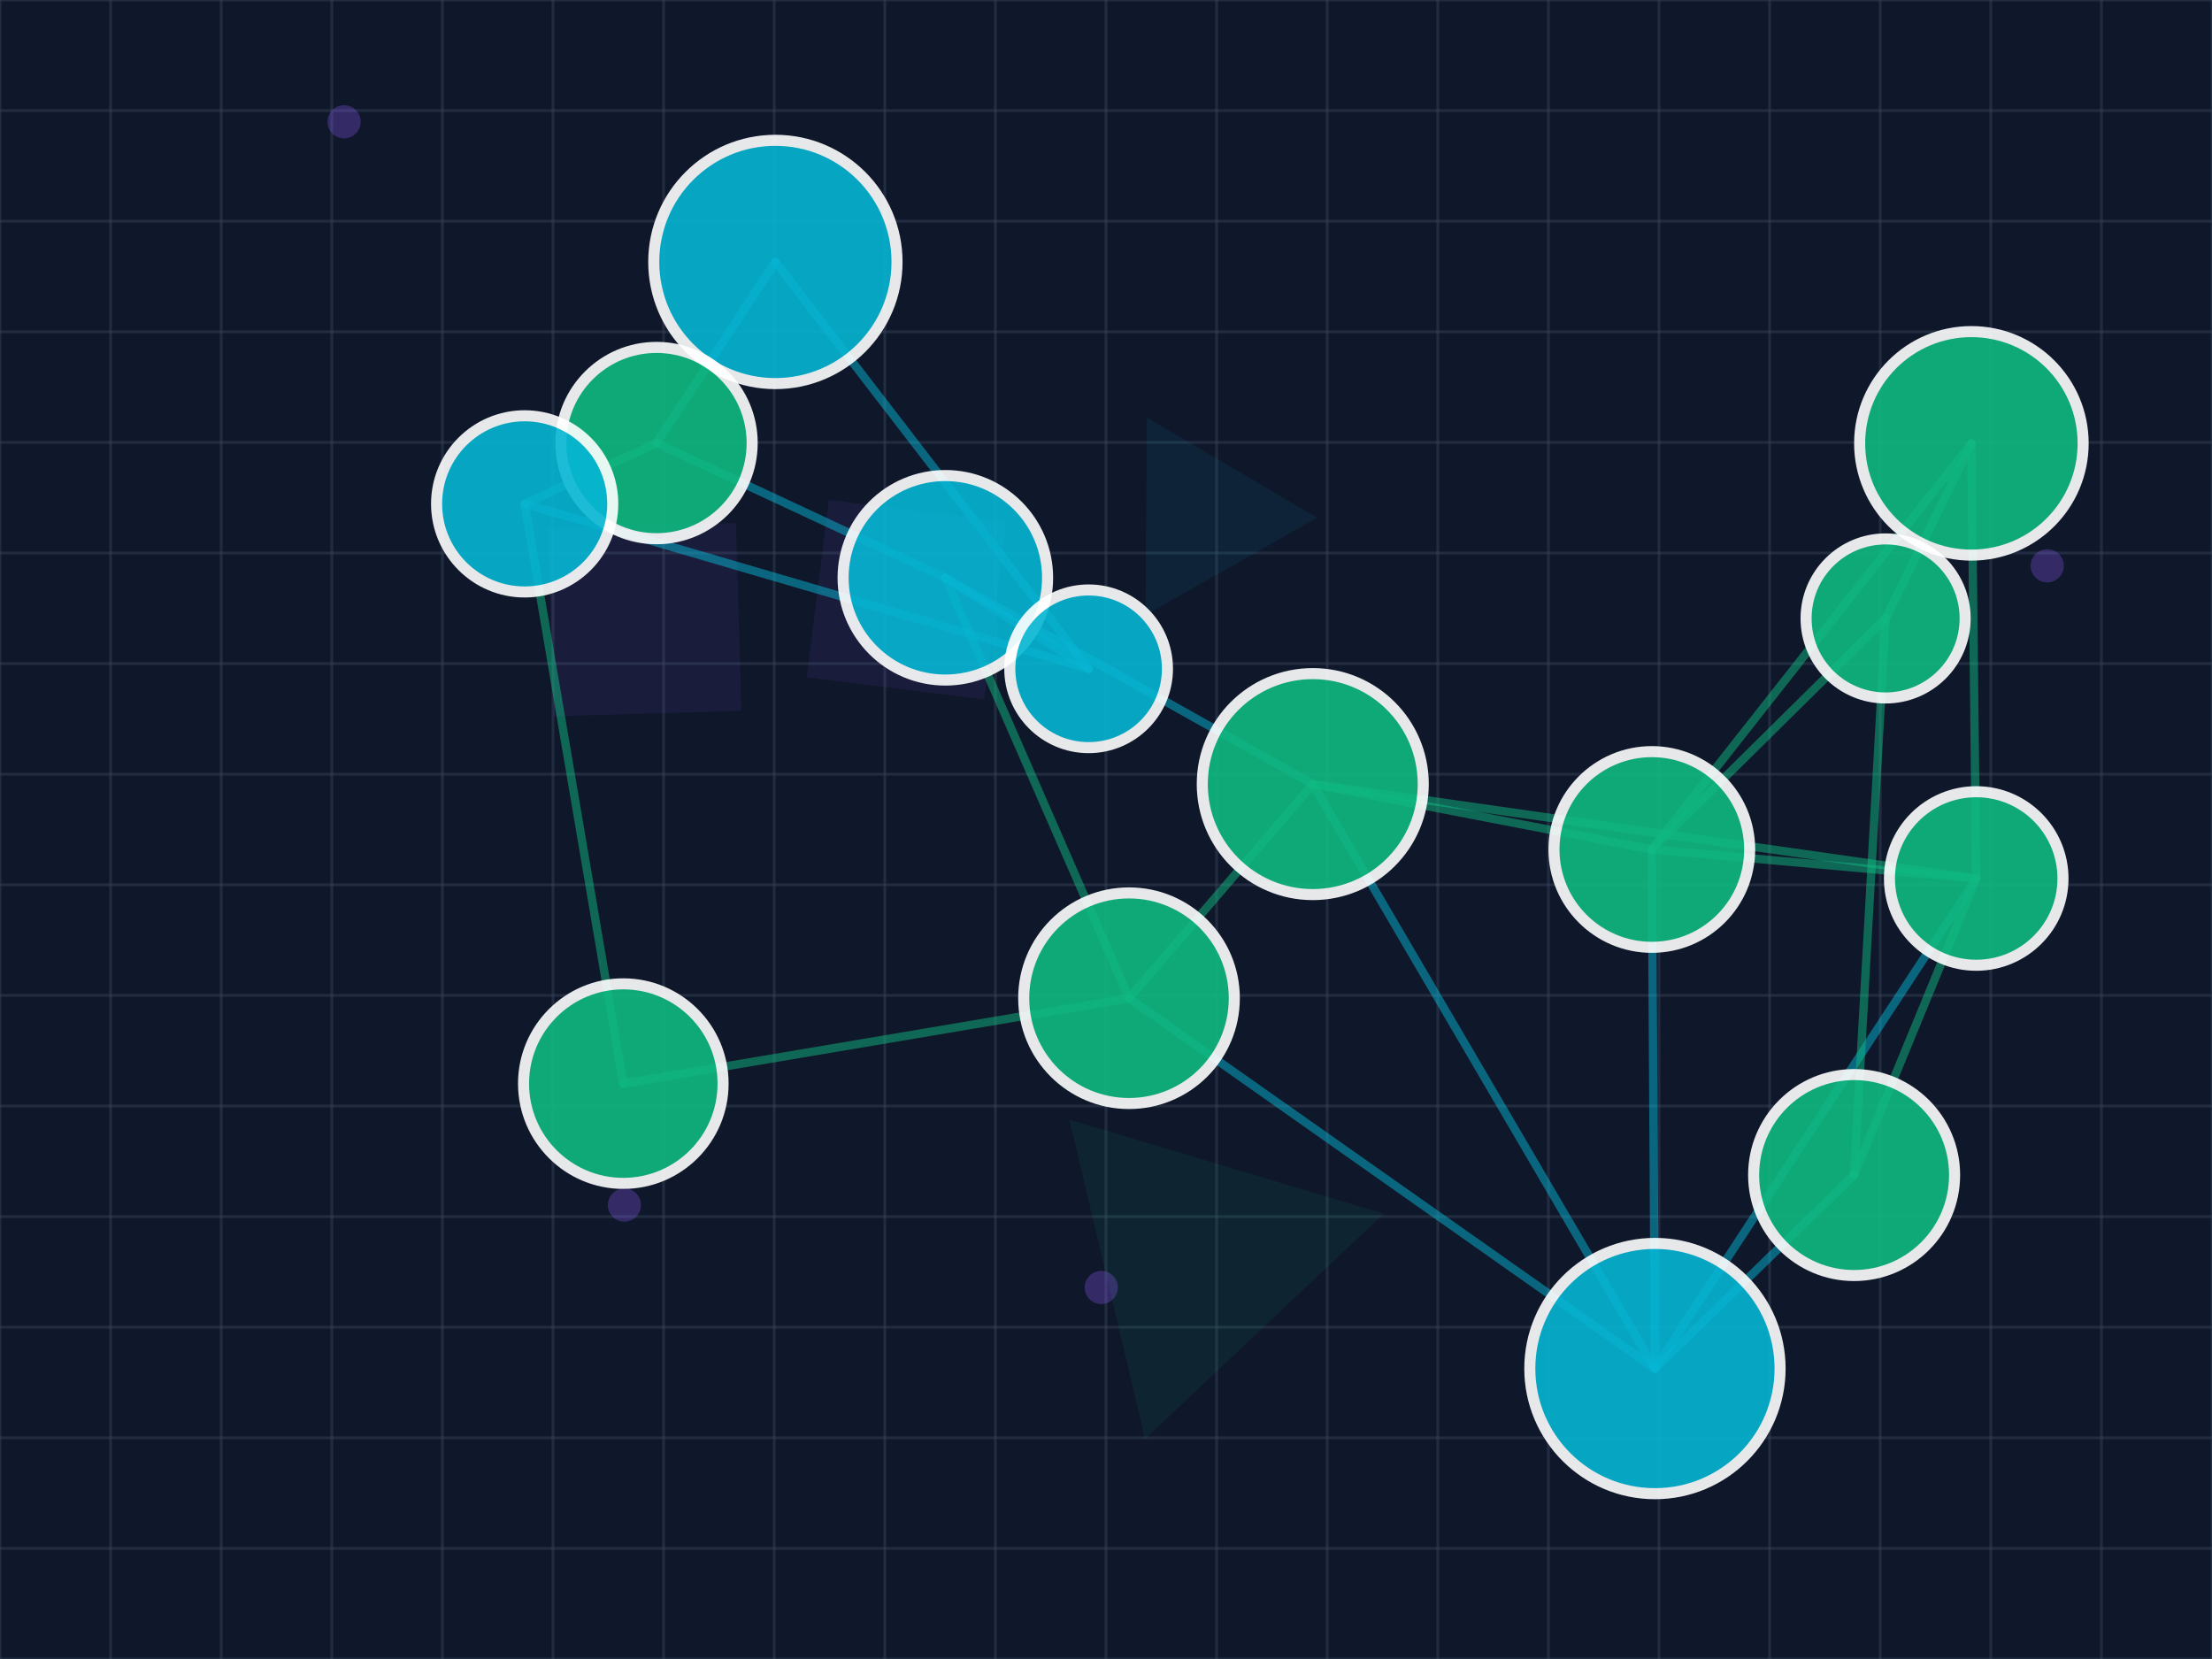
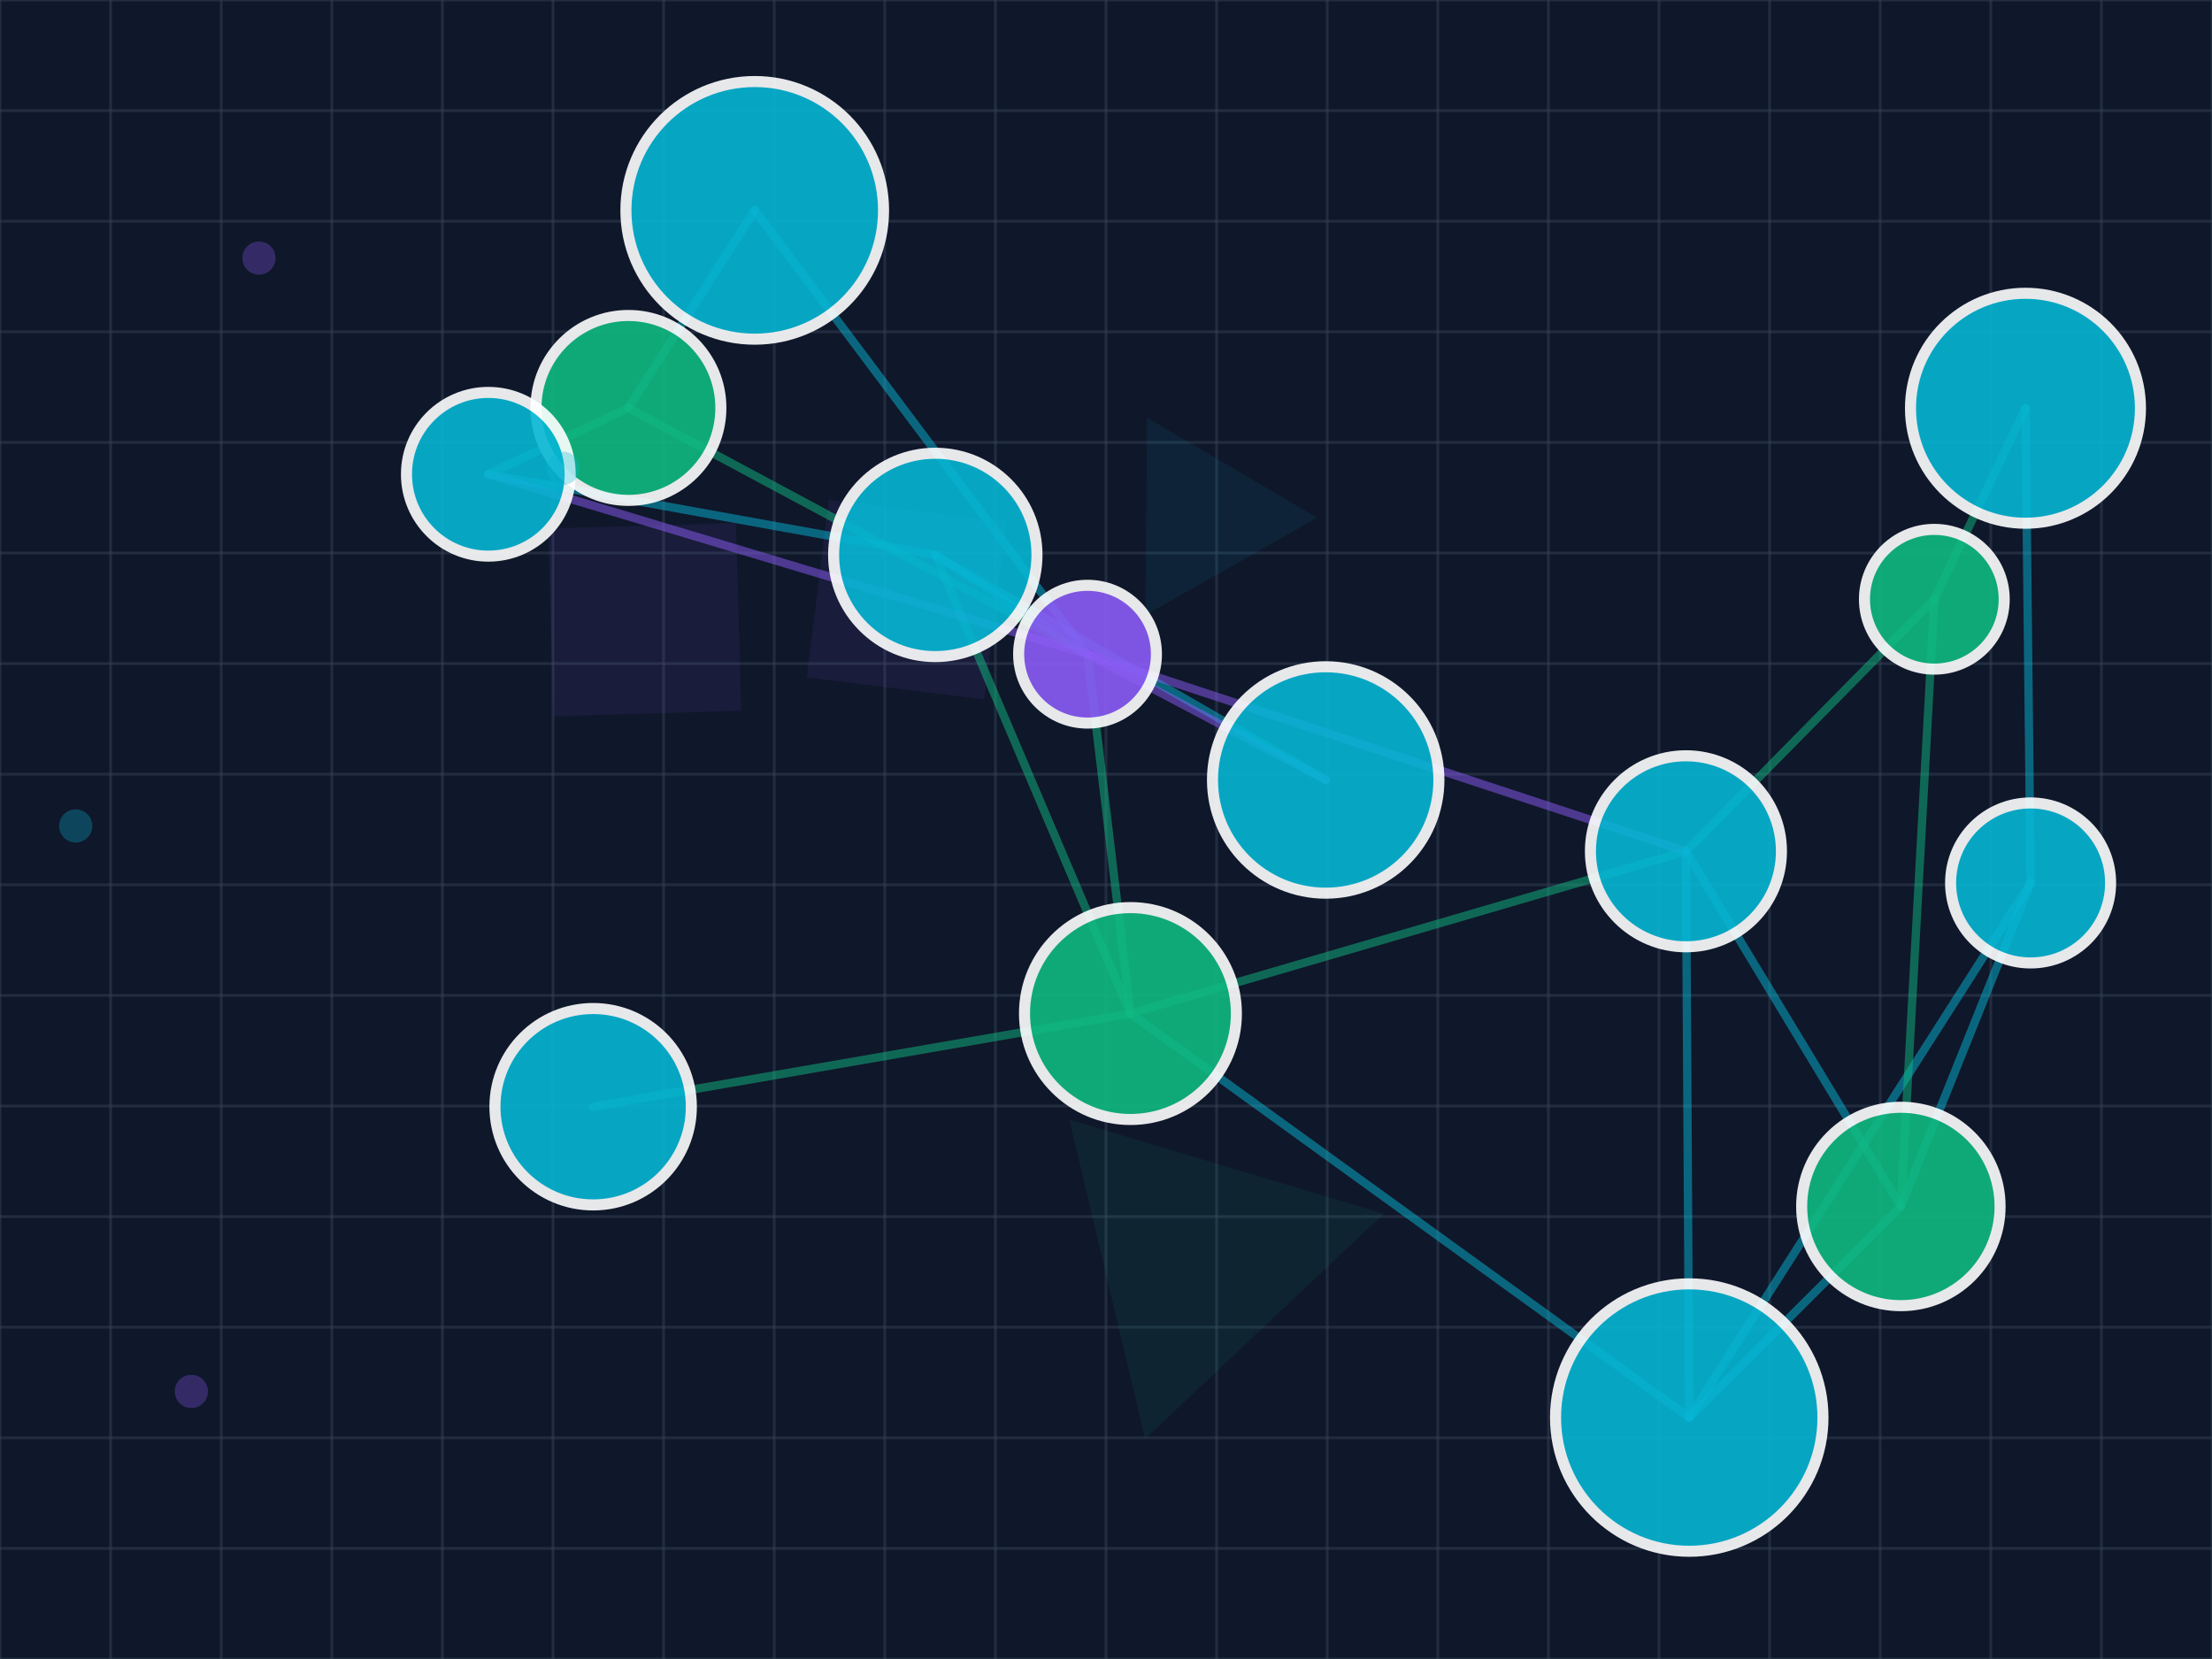
<svg xmlns="http://www.w3.org/2000/svg" viewBox="0 0 800 600" width="800" height="600" role="img" aria-label="Automatonic AI Geometric Illustration">
  <rect width="800" height="600" fill="#0F172A" />
  <g id="grid-pattern">
    <line x1="0" y1="0" x2="0" y2="600" stroke="#334155" stroke-width="1" opacity="0.5" />
    <line x1="40" y1="0" x2="40" y2="600" stroke="#334155" stroke-width="1" opacity="0.5" />
    <line x1="80" y1="0" x2="80" y2="600" stroke="#334155" stroke-width="1" opacity="0.5" />
    <line x1="120" y1="0" x2="120" y2="600" stroke="#334155" stroke-width="1" opacity="0.5" />
    <line x1="160" y1="0" x2="160" y2="600" stroke="#334155" stroke-width="1" opacity="0.5" />
    <line x1="200" y1="0" x2="200" y2="600" stroke="#334155" stroke-width="1" opacity="0.5" />
    <line x1="240" y1="0" x2="240" y2="600" stroke="#334155" stroke-width="1" opacity="0.5" />
    <line x1="280" y1="0" x2="280" y2="600" stroke="#334155" stroke-width="1" opacity="0.5" />
    <line x1="320" y1="0" x2="320" y2="600" stroke="#334155" stroke-width="1" opacity="0.5" />
    <line x1="360" y1="0" x2="360" y2="600" stroke="#334155" stroke-width="1" opacity="0.5" />
    <line x1="400" y1="0" x2="400" y2="600" stroke="#334155" stroke-width="1" opacity="0.5" />
    <line x1="440" y1="0" x2="440" y2="600" stroke="#334155" stroke-width="1" opacity="0.5" />
    <line x1="480" y1="0" x2="480" y2="600" stroke="#334155" stroke-width="1" opacity="0.5" />
    <line x1="520" y1="0" x2="520" y2="600" stroke="#334155" stroke-width="1" opacity="0.5" />
    <line x1="560" y1="0" x2="560" y2="600" stroke="#334155" stroke-width="1" opacity="0.5" />
    <line x1="600" y1="0" x2="600" y2="600" stroke="#334155" stroke-width="1" opacity="0.5" />
    <line x1="640" y1="0" x2="640" y2="600" stroke="#334155" stroke-width="1" opacity="0.5" />
    <line x1="680" y1="0" x2="680" y2="600" stroke="#334155" stroke-width="1" opacity="0.5" />
    <line x1="720" y1="0" x2="720" y2="600" stroke="#334155" stroke-width="1" opacity="0.5" />
    <line x1="760" y1="0" x2="760" y2="600" stroke="#334155" stroke-width="1" opacity="0.5" />
    <line x1="800" y1="0" x2="800" y2="600" stroke="#334155" stroke-width="1" opacity="0.5" />
    <line x1="0" y1="0" x2="800" y2="0" stroke="#334155" stroke-width="1" opacity="0.5" />
    <line x1="0" y1="40" x2="800" y2="40" stroke="#334155" stroke-width="1" opacity="0.5" />
    <line x1="0" y1="80" x2="800" y2="80" stroke="#334155" stroke-width="1" opacity="0.5" />
    <line x1="0" y1="120" x2="800" y2="120" stroke="#334155" stroke-width="1" opacity="0.5" />
    <line x1="0" y1="160" x2="800" y2="160" stroke="#334155" stroke-width="1" opacity="0.5" />
    <line x1="0" y1="200" x2="800" y2="200" stroke="#334155" stroke-width="1" opacity="0.5" />
    <line x1="0" y1="240" x2="800" y2="240" stroke="#334155" stroke-width="1" opacity="0.5" />
    <line x1="0" y1="280" x2="800" y2="280" stroke="#334155" stroke-width="1" opacity="0.5" />
    <line x1="0" y1="320" x2="800" y2="320" stroke="#334155" stroke-width="1" opacity="0.5" />
    <line x1="0" y1="360" x2="800" y2="360" stroke="#334155" stroke-width="1" opacity="0.5" />
    <line x1="0" y1="400" x2="800" y2="400" stroke="#334155" stroke-width="1" opacity="0.5" />
    <line x1="0" y1="440" x2="800" y2="440" stroke="#334155" stroke-width="1" opacity="0.5" />
    <line x1="0" y1="480" x2="800" y2="480" stroke="#334155" stroke-width="1" opacity="0.5" />
    <line x1="0" y1="520" x2="800" y2="520" stroke="#334155" stroke-width="1" opacity="0.5" />
    <line x1="0" y1="560" x2="800" y2="560" stroke="#334155" stroke-width="1" opacity="0.5" />
    <line x1="0" y1="600" x2="800" y2="600" stroke="#334155" stroke-width="1" opacity="0.5" />
  </g>
  <g id="background-shapes">
    <rect x="199.188" y="190.116" width="67.974" height="67.974" fill="#8B5CF6" opacity="0.08" transform="rotate(-1.668596 233.1745 224.1025)" />
    <rect x="295.52" y="184.567" width="64.663" height="64.663" fill="#8B5CF6" opacity="0.08" transform="rotate(7.105195 327.8517 216.8979)" />
    <path d="M 414.265,222.432 L 476.354,187.24 L 414.832,151.066 Z" fill="#06B6D4" opacity="0.08" />
    <path d="M 414.13,520.403 L 500.447,438.967 L 386.763,404.932 Z" fill="#10B981" opacity="0.08" />
  </g>
  <g id="graph-edges">
-     <line x1="280.431" y1="94.738" x2="237.435" y2="160.24" stroke="#06B6D4" stroke-width="3" opacity="0.5" stroke-linecap="round" />
-     <line x1="280.431" y1="94.738" x2="393.715" y2="241.88" stroke="#06B6D4" stroke-width="3" opacity="0.5" stroke-linecap="round" />
-     <line x1="598.532" y1="494.956" x2="408.321" y2="361.017" stroke="#06B6D4" stroke-width="3" opacity="0.5" stroke-linecap="round" />
-     <line x1="598.532" y1="494.956" x2="714.724" y2="317.718" stroke="#06B6D4" stroke-width="3" opacity="0.5" stroke-linecap="round" />
-     <line x1="598.532" y1="494.956" x2="474.779" y2="283.579" stroke="#06B6D4" stroke-width="3" opacity="0.5" stroke-linecap="round" />
-     <line x1="598.532" y1="494.956" x2="597.402" y2="307.224" stroke="#06B6D4" stroke-width="3" opacity="0.5" stroke-linecap="round" />
-     <line x1="598.532" y1="494.956" x2="670.565" y2="424.972" stroke="#06B6D4" stroke-width="3" opacity="0.5" stroke-linecap="round" />
-     <line x1="408.321" y1="361.017" x2="341.896" y2="208.971" stroke="#10B981" stroke-width="3" opacity="0.5" stroke-linecap="round" />
-     <line x1="408.321" y1="361.017" x2="225.429" y2="391.904" stroke="#10B981" stroke-width="3" opacity="0.5" stroke-linecap="round" />
-     <line x1="408.321" y1="361.017" x2="474.779" y2="283.579" stroke="#10B981" stroke-width="3" opacity="0.5" stroke-linecap="round" />
-     <line x1="341.896" y1="208.971" x2="237.435" y2="160.24" stroke="#06B6D4" stroke-width="3" opacity="0.5" stroke-linecap="round" />
-     <line x1="341.896" y1="208.971" x2="393.715" y2="241.88" stroke="#06B6D4" stroke-width="3" opacity="0.5" stroke-linecap="round" />
-     <line x1="341.896" y1="208.971" x2="474.779" y2="283.579" stroke="#06B6D4" stroke-width="3" opacity="0.5" stroke-linecap="round" />
-     <line x1="225.429" y1="391.904" x2="189.753" y2="182.233" stroke="#10B981" stroke-width="3" opacity="0.5" stroke-linecap="round" />
-     <line x1="714.724" y1="317.718" x2="712.979" y2="160.346" stroke="#10B981" stroke-width="3" opacity="0.5" stroke-linecap="round" />
-     <line x1="714.724" y1="317.718" x2="474.779" y2="283.579" stroke="#10B981" stroke-width="3" opacity="0.5" stroke-linecap="round" />
-     <line x1="714.724" y1="317.718" x2="597.402" y2="307.224" stroke="#10B981" stroke-width="3" opacity="0.5" stroke-linecap="round" />
-     <line x1="714.724" y1="317.718" x2="670.565" y2="424.972" stroke="#10B981" stroke-width="3" opacity="0.5" stroke-linecap="round" />
-     <line x1="237.435" y1="160.24" x2="189.753" y2="182.233" stroke="#10B981" stroke-width="3" opacity="0.5" stroke-linecap="round" />
-     <line x1="681.956" y1="223.668" x2="712.979" y2="160.346" stroke="#10B981" stroke-width="3" opacity="0.5" stroke-linecap="round" />
-     <line x1="681.956" y1="223.668" x2="597.402" y2="307.224" stroke="#10B981" stroke-width="3" opacity="0.5" stroke-linecap="round" />
-     <line x1="681.956" y1="223.668" x2="670.565" y2="424.972" stroke="#10B981" stroke-width="3" opacity="0.5" stroke-linecap="round" />
-     <line x1="712.979" y1="160.346" x2="597.402" y2="307.224" stroke="#10B981" stroke-width="3" opacity="0.5" stroke-linecap="round" />
-     <line x1="393.715" y1="241.88" x2="189.753" y2="182.233" stroke="#06B6D4" stroke-width="3" opacity="0.5" stroke-linecap="round" />
-     <line x1="474.779" y1="283.579" x2="597.402" y2="307.224" stroke="#10B981" stroke-width="3" opacity="0.5" stroke-linecap="round" />
+     <line x1="272.958" y1="76.078" x2="227.275" y2="147.535" stroke="#06B6D4" stroke-width="3" opacity="0.5" stroke-linecap="round" />
+     <line x1="272.958" y1="76.078" x2="393.322" y2="236.597" stroke="#06B6D4" stroke-width="3" opacity="0.5" stroke-linecap="round" />
+     <line x1="610.941" y1="512.679" x2="408.841" y2="366.564" stroke="#06B6D4" stroke-width="3" opacity="0.5" stroke-linecap="round" />
+     <line x1="610.941" y1="512.679" x2="734.395" y2="319.329" stroke="#06B6D4" stroke-width="3" opacity="0.5" stroke-linecap="round" />
+     <line x1="610.941" y1="512.679" x2="609.74" y2="307.881" stroke="#06B6D4" stroke-width="3" opacity="0.5" stroke-linecap="round" />
+     <line x1="610.941" y1="512.679" x2="687.475" y2="436.333" stroke="#06B6D4" stroke-width="3" opacity="0.5" stroke-linecap="round" />
+     <line x1="408.841" y1="366.564" x2="338.264" y2="200.695" stroke="#10B981" stroke-width="3" opacity="0.5" stroke-linecap="round" />
+     <line x1="408.841" y1="366.564" x2="214.519" y2="400.259" stroke="#10B981" stroke-width="3" opacity="0.5" stroke-linecap="round" />
+     <line x1="408.841" y1="366.564" x2="393.322" y2="236.597" stroke="#10B981" stroke-width="3" opacity="0.5" stroke-linecap="round" />
+     <line x1="408.841" y1="366.564" x2="609.74" y2="307.881" stroke="#10B981" stroke-width="3" opacity="0.5" stroke-linecap="round" />
+     <line x1="338.264" y1="200.695" x2="393.322" y2="236.597" stroke="#06B6D4" stroke-width="3" opacity="0.5" stroke-linecap="round" />
+     <line x1="338.264" y1="200.695" x2="479.453" y2="282.086" stroke="#06B6D4" stroke-width="3" opacity="0.5" stroke-linecap="round" />
+     <line x1="338.264" y1="200.695" x2="176.613" y2="171.527" stroke="#06B6D4" stroke-width="3" opacity="0.5" stroke-linecap="round" />
+     <line x1="734.395" y1="319.329" x2="732.541" y2="147.65" stroke="#06B6D4" stroke-width="3" opacity="0.5" stroke-linecap="round" />
+     <line x1="734.395" y1="319.329" x2="687.475" y2="436.333" stroke="#06B6D4" stroke-width="3" opacity="0.5" stroke-linecap="round" />
+     <line x1="227.275" y1="147.535" x2="393.322" y2="236.597" stroke="#10B981" stroke-width="3" opacity="0.5" stroke-linecap="round" />
+     <line x1="227.275" y1="147.535" x2="176.613" y2="171.527" stroke="#10B981" stroke-width="3" opacity="0.5" stroke-linecap="round" />
+     <line x1="699.578" y1="216.728" x2="732.541" y2="147.65" stroke="#10B981" stroke-width="3" opacity="0.5" stroke-linecap="round" />
+     <line x1="699.578" y1="216.728" x2="609.74" y2="307.881" stroke="#10B981" stroke-width="3" opacity="0.5" stroke-linecap="round" />
+     <line x1="699.578" y1="216.728" x2="687.475" y2="436.333" stroke="#10B981" stroke-width="3" opacity="0.5" stroke-linecap="round" />
+     <line x1="393.322" y1="236.597" x2="479.453" y2="282.086" stroke="#8B5CF6" stroke-width="3" opacity="0.5" stroke-linecap="round" />
+     <line x1="393.322" y1="236.597" x2="176.613" y2="171.527" stroke="#8B5CF6" stroke-width="3" opacity="0.5" stroke-linecap="round" />
+     <line x1="393.322" y1="236.597" x2="609.74" y2="307.881" stroke="#8B5CF6" stroke-width="3" opacity="0.5" stroke-linecap="round" />
+     <line x1="609.74" y1="307.881" x2="687.475" y2="436.333" stroke="#06B6D4" stroke-width="3" opacity="0.5" stroke-linecap="round" />
  </g>
  <g id="graph-nodes">
-     <circle cx="280.431" cy="94.738" r="43.993" fill="#06B6D4" opacity="0.9" stroke="#FFFFFF" stroke-width="4" />
-     <circle cx="598.532" cy="494.956" r="45.257" fill="#06B6D4" opacity="0.9" stroke="#FFFFFF" stroke-width="4" />
-     <circle cx="408.321" cy="361.017" r="38.084" fill="#10B981" opacity="0.9" stroke="#FFFFFF" stroke-width="4" />
-     <circle cx="341.896" cy="208.971" r="36.981" fill="#06B6D4" opacity="0.9" stroke="#FFFFFF" stroke-width="4" />
-     <circle cx="225.429" cy="391.904" r="36.084" fill="#10B981" opacity="0.9" stroke="#FFFFFF" stroke-width="4" />
-     <circle cx="714.724" cy="317.718" r="31.38" fill="#10B981" opacity="0.9" stroke="#FFFFFF" stroke-width="4" />
-     <circle cx="237.435" cy="160.24" r="34.598" fill="#10B981" opacity="0.9" stroke="#FFFFFF" stroke-width="4" />
-     <circle cx="681.956" cy="223.668" r="28.762" fill="#10B981" opacity="0.9" stroke="#FFFFFF" stroke-width="4" />
-     <circle cx="712.979" cy="160.346" r="40.417" fill="#10B981" opacity="0.9" stroke="#FFFFFF" stroke-width="4" />
-     <circle cx="393.715" cy="241.88" r="28.511" fill="#06B6D4" opacity="0.9" stroke="#FFFFFF" stroke-width="4" />
-     <circle cx="474.779" cy="283.579" r="39.96" fill="#10B981" opacity="0.9" stroke="#FFFFFF" stroke-width="4" />
-     <circle cx="189.753" cy="182.233" r="31.861" fill="#06B6D4" opacity="0.9" stroke="#FFFFFF" stroke-width="4" />
-     <circle cx="597.402" cy="307.224" r="35.387" fill="#10B981" opacity="0.9" stroke="#FFFFFF" stroke-width="4" />
-     <circle cx="670.565" cy="424.972" r="36.342" fill="#10B981" opacity="0.9" stroke="#FFFFFF" stroke-width="4" />
+     <circle cx="272.958" cy="76.078" r="46.591" fill="#06B6D4" opacity="0.9" stroke="#FFFFFF" stroke-width="4" />
+     <circle cx="610.941" cy="512.679" r="48.359" fill="#06B6D4" opacity="0.9" stroke="#FFFFFF" stroke-width="4" />
+     <circle cx="408.841" cy="366.564" r="38.317" fill="#10B981" opacity="0.9" stroke="#FFFFFF" stroke-width="4" />
+     <circle cx="338.264" cy="200.695" r="36.773" fill="#06B6D4" opacity="0.9" stroke="#FFFFFF" stroke-width="4" />
+     <circle cx="214.519" cy="400.259" r="35.517" fill="#06B6D4" opacity="0.9" stroke="#FFFFFF" stroke-width="4" />
+     <circle cx="734.395" cy="319.329" r="28.932" fill="#06B6D4" opacity="0.9" stroke="#FFFFFF" stroke-width="4" />
+     <circle cx="227.275" cy="147.535" r="33.437" fill="#10B981" opacity="0.9" stroke="#FFFFFF" stroke-width="4" />
+     <circle cx="699.578" cy="216.728" r="25.267" fill="#10B981" opacity="0.9" stroke="#FFFFFF" stroke-width="4" />
+     <circle cx="732.541" cy="147.65" r="41.583" fill="#06B6D4" opacity="0.9" stroke="#FFFFFF" stroke-width="4" />
+     <circle cx="393.322" cy="236.597" r="24.916" fill="#8B5CF6" opacity="0.9" stroke="#FFFFFF" stroke-width="4" />
+     <circle cx="479.453" cy="282.086" r="40.943" fill="#06B6D4" opacity="0.9" stroke="#FFFFFF" stroke-width="4" />
+     <circle cx="176.613" cy="171.527" r="29.605" fill="#06B6D4" opacity="0.9" stroke="#FFFFFF" stroke-width="4" />
+     <circle cx="609.74" cy="307.881" r="34.542" fill="#06B6D4" opacity="0.9" stroke="#FFFFFF" stroke-width="4" />
+     <circle cx="687.475" cy="436.333" r="35.879" fill="#10B981" opacity="0.9" stroke="#FFFFFF" stroke-width="4" />
  </g>
  <g id="accent-dots">
-     <circle cx="124.448" cy="44.048" r="6" fill="#8B5CF6" opacity="0.3" />
-     <circle cx="398.285" cy="465.63" r="6" fill="#8B5CF6" opacity="0.3" />
-     <circle cx="225.826" cy="435.823" r="6" fill="#8B5CF6" opacity="0.3" />
-     <circle cx="740.405" cy="204.627" r="6" fill="#8B5CF6" opacity="0.3" />
+     <circle cx="69.208" cy="503.236" r="6" fill="#8B5CF6" opacity="0.3" />
+     <circle cx="93.663" cy="93.336" r="6" fill="#8B5CF6" opacity="0.3" />
+     <circle cx="27.377" cy="298.714" r="6" fill="#06B6D4" opacity="0.3" />
+     <circle cx="203.683" cy="169.37" r="6" fill="#06B6D4" opacity="0.3" />
  </g>
</svg>
